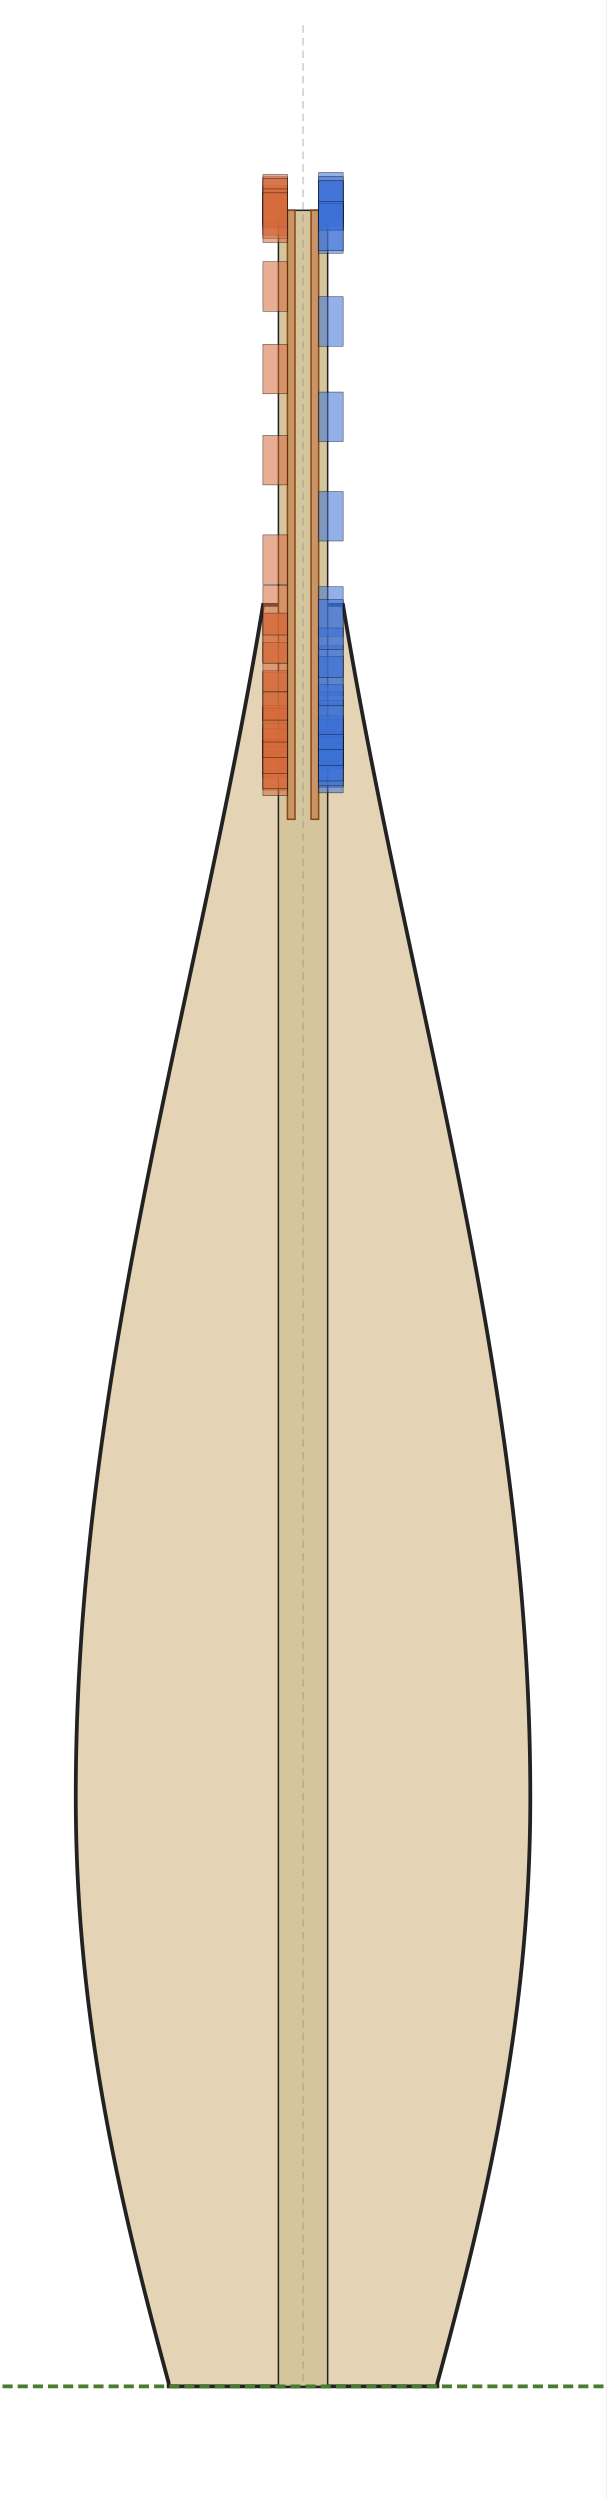
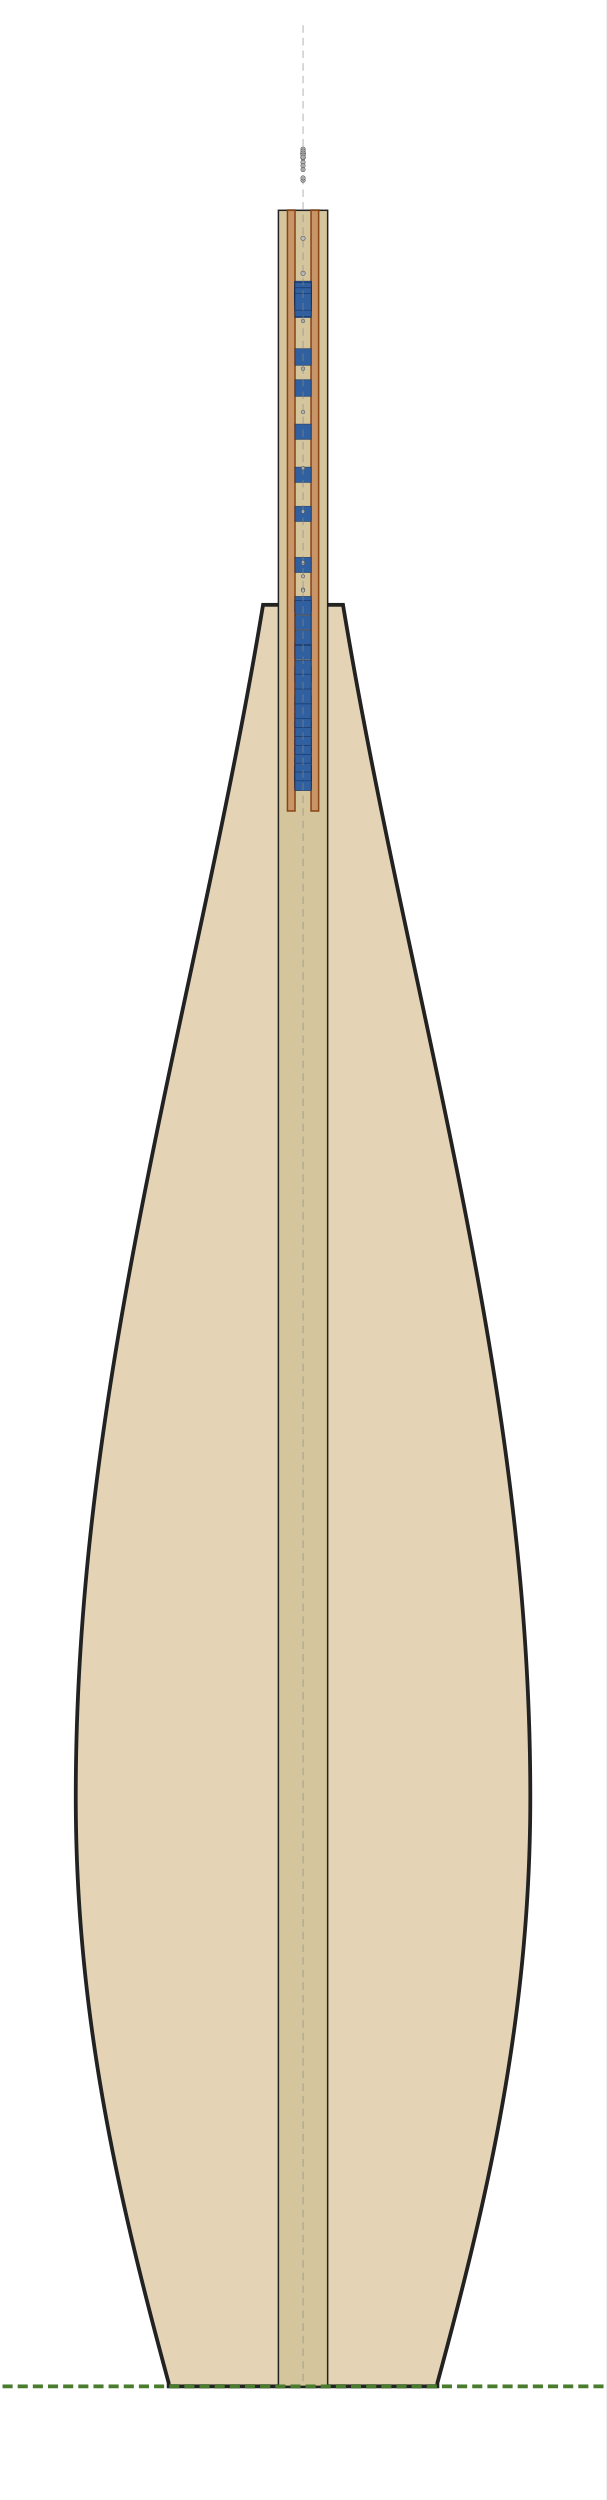
<svg xmlns="http://www.w3.org/2000/svg" viewBox="-240 -20 480 1980" preserveAspectRatio="xMidYMid meet">
  <rect x="-240" y="-20" width="480" height="1980" fill="#fff" />
  <path d="M 106.426 1870.000 L 106.426 1867.246 L 107.328 1863.917 L 108.229 1860.588 L 109.128 1857.257 L 110.026 1853.927 L 110.921 1850.596 L 111.813 1847.264 L 112.704 1843.932 L 113.592 1840.599 L 114.478 1837.266 L 115.361 1833.932 L 116.242 1830.597 L 117.120 1827.262 L 117.995 1823.926 L 118.867 1820.589 L 119.736 1817.252 L 120.602 1813.914 L 121.464 1810.575 L 122.324 1807.235 L 123.180 1803.895 L 124.033 1800.554 L 124.882 1797.211 L 125.727 1793.868 L 126.569 1790.525 L 127.407 1787.180 L 128.241 1783.834 L 129.071 1780.487 L 129.897 1777.139 L 130.719 1773.791 L 131.536 1770.441 L 132.349 1767.090 L 133.158 1763.738 L 133.963 1760.385 L 134.762 1757.031 L 135.557 1753.676 L 136.348 1750.320 L 137.133 1746.962 L 137.914 1743.604 L 138.689 1740.244 L 139.460 1736.883 L 140.225 1733.520 L 140.985 1730.157 L 141.740 1726.792 L 142.489 1723.426 L 143.233 1720.058 L 143.971 1716.689 L 144.704 1713.319 L 145.431 1709.948 L 146.152 1706.575 L 146.868 1703.200 L 147.577 1699.825 L 148.280 1696.447 L 148.978 1693.069 L 149.669 1689.689 L 150.354 1686.307 L 151.033 1682.924 L 151.705 1679.539 L 152.371 1676.153 L 153.030 1672.765 L 153.683 1669.375 L 154.329 1665.984 L 154.969 1662.592 L 155.601 1659.198 L 156.227 1655.802 L 156.846 1652.404 L 157.458 1649.005 L 158.063 1645.604 L 158.661 1642.201 L 159.251 1638.797 L 159.835 1635.391 L 160.411 1631.983 L 160.980 1628.573 L 161.541 1625.162 L 162.095 1621.749 L 162.641 1618.334 L 163.180 1614.917 L 163.711 1611.498 L 164.235 1608.078 L 164.751 1604.655 L 165.259 1601.231 L 165.759 1597.805 L 166.251 1594.377 L 166.735 1590.947 L 167.212 1587.515 L 167.680 1584.081 L 168.140 1580.646 L 168.592 1577.208 L 169.036 1573.768 L 169.471 1570.326 L 169.899 1566.883 L 170.317 1563.437 L 170.728 1559.989 L 171.130 1556.540 L 171.524 1553.088 L 171.909 1549.634 L 172.285 1546.178 L 172.653 1542.720 L 173.013 1539.260 L 173.364 1535.798 L 173.706 1532.334 L 174.039 1528.868 L 174.364 1525.399 L 174.679 1521.929 L 174.986 1518.456 L 175.284 1514.981 L 175.573 1511.504 L 175.854 1508.025 L 176.125 1504.544 L 176.387 1501.061 L 176.641 1497.575 L 176.885 1494.087 L 177.120 1490.597 L 177.346 1487.105 L 177.563 1483.611 L 177.771 1480.115 L 177.970 1476.616 L 178.159 1473.115 L 178.340 1469.612 L 178.511 1466.107 L 178.673 1462.599 L 178.825 1459.089 L 178.969 1455.577 L 179.103 1452.063 L 179.228 1448.547 L 179.343 1445.028 L 179.449 1441.507 L 179.546 1437.984 L 179.634 1434.458 L 179.712 1430.931 L 179.781 1427.401 L 179.840 1423.868 L 179.890 1420.334 L 179.931 1416.797 L 179.962 1413.258 L 179.984 1409.717 L 179.997 1406.174 L 180.000 1402.628 L 179.995 1399.080 L 179.983 1395.531 L 179.964 1391.980 L 179.938 1388.427 L 179.905 1384.873 L 179.865 1381.316 L 179.818 1377.758 L 179.763 1374.199 L 179.702 1370.638 L 179.633 1367.075 L 179.558 1363.510 L 179.475 1359.943 L 179.385 1356.375 L 179.288 1352.806 L 179.184 1349.234 L 179.074 1345.661 L 178.956 1342.086 L 178.831 1338.509 L 178.699 1334.931 L 178.560 1331.351 L 178.414 1327.769 L 178.261 1324.186 L 178.101 1320.601 L 177.934 1317.014 L 177.760 1313.426 L 177.579 1309.836 L 177.392 1306.244 L 177.197 1302.651 L 176.996 1299.056 L 176.787 1295.459 L 176.572 1291.861 L 176.350 1288.261 L 176.121 1284.660 L 175.886 1281.056 L 175.643 1277.452 L 175.394 1273.845 L 175.138 1270.237 L 174.875 1266.627 L 174.606 1263.016 L 174.330 1259.403 L 174.047 1255.789 L 173.758 1252.172 L 173.462 1248.555 L 173.160 1244.935 L 172.851 1241.314 L 172.535 1237.692 L 172.213 1234.068 L 171.884 1230.442 L 171.549 1226.815 L 171.208 1223.187 L 170.860 1219.556 L 170.505 1215.924 L 170.145 1212.291 L 169.778 1208.656 L 169.404 1205.020 L 169.025 1201.382 L 168.639 1197.743 L 168.247 1194.102 L 167.849 1190.460 L 167.444 1186.816 L 167.034 1183.171 L 166.617 1179.524 L 166.195 1175.876 L 165.766 1172.226 L 165.332 1168.575 L 164.891 1164.922 L 164.445 1161.268 L 163.992 1157.613 L 163.534 1153.956 L 163.070 1150.298 L 162.600 1146.638 L 162.125 1142.978 L 161.644 1139.315 L 161.157 1135.652 L 160.664 1131.987 L 160.166 1128.320 L 159.663 1124.652 L 159.154 1120.983 L 158.639 1117.313 L 158.119 1113.642 L 157.594 1109.969 L 157.063 1106.294 L 156.527 1102.619 L 155.986 1098.942 L 155.440 1095.264 L 154.888 1091.585 L 154.332 1087.904 L 153.770 1084.223 L 153.203 1080.540 L 152.631 1076.856 L 152.054 1073.170 L 151.473 1069.484 L 150.886 1065.796 L 150.295 1062.107 L 149.699 1058.417 L 149.098 1054.726 L 148.493 1051.034 L 147.883 1047.341 L 147.268 1043.646 L 146.649 1039.951 L 146.025 1036.254 L 145.397 1032.557 L 144.765 1028.858 L 144.128 1025.158 L 143.487 1021.457 L 142.842 1017.756 L 142.192 1014.053 L 141.539 1010.349 L 140.881 1006.644 L 140.220 1002.939 L 139.554 999.232 L 138.884 995.524 L 138.211 991.816 L 137.534 988.106 L 136.853 984.396 L 136.168 980.685 L 135.480 976.972 L 134.788 973.259 L 134.093 969.546 L 133.394 965.831 L 132.692 962.115 L 131.986 958.399 L 131.277 954.682 L 130.565 950.964 L 129.849 947.245 L 129.131 943.526 L 128.409 939.806 L 127.684 936.085 L 126.957 932.363 L 126.226 928.641 L 125.493 924.918 L 124.756 921.194 L 124.017 917.470 L 123.276 913.745 L 122.531 910.019 L 121.785 906.293 L 121.035 902.566 L 120.283 898.839 L 119.529 895.111 L 118.773 891.382 L 118.014 887.653 L 117.253 883.923 L 116.489 880.193 L 115.724 876.462 L 114.957 872.731 L 114.188 868.999 L 113.416 865.267 L 112.643 861.535 L 111.868 857.802 L 111.092 854.068 L 110.314 850.335 L 109.534 846.600 L 108.752 842.866 L 107.970 839.131 L 107.185 835.396 L 106.400 831.660 L 105.613 827.924 L 104.825 824.188 L 104.035 820.452 L 103.245 816.715 L 102.453 812.978 L 101.661 809.241 L 100.867 805.503 L 100.073 801.766 L 99.278 798.028 L 98.482 794.290 L 97.686 790.552 L 96.889 786.813 L 96.091 783.075 L 95.293 779.336 L 94.495 775.598 L 93.696 771.859 L 92.897 768.120 L 92.097 764.381 L 91.298 760.642 L 90.498 756.903 L 89.698 753.164 L 88.899 749.425 L 88.099 745.686 L 87.300 741.947 L 86.501 738.209 L 85.702 734.470 L 84.903 730.731 L 84.105 726.993 L 83.307 723.254 L 82.510 719.516 L 81.713 715.777 L 80.917 712.039 L 80.122 708.302 L 79.328 704.564 L 78.534 700.826 L 77.741 697.089 L 76.950 693.352 L 76.159 689.615 L 75.369 685.879 L 74.581 682.142 L 73.794 678.406 L 73.008 674.671 L 72.223 670.935 L 71.440 667.200 L 70.658 663.466 L 69.878 659.732 L 69.099 655.998 L 68.322 652.264 L 67.547 648.531 L 66.774 644.798 L 66.002 641.066 L 65.232 637.334 L 64.464 633.603 L 63.699 629.872 L 62.935 626.142 L 62.173 622.412 L 61.414 618.683 L 60.657 614.954 L 59.902 611.226 L 59.149 607.499 L 58.399 603.772 L 57.652 600.045 L 56.907 596.319 L 56.165 592.594 L 55.425 588.870 L 54.688 585.146 L 53.954 581.423 L 53.223 577.700 L 52.494 573.978 L 51.769 570.257 L 51.046 566.537 L 50.327 562.817 L 49.611 559.098 L 48.898 555.380 L 48.188 551.663 L 47.481 547.946 L 46.778 544.231 L 46.079 540.516 L 45.382 536.802 L 44.690 533.089 L 44.000 529.376 L 43.315 525.665 L 42.633 521.954 L 41.955 518.244 L 41.281 514.536 L 40.610 510.828 L 39.944 507.121 L 39.281 503.415 L 38.623 499.710 L 37.968 496.006 L 37.318 492.303 L 36.671 488.601 L 36.029 484.900 L 35.391 481.200 L 34.758 477.501 L 34.129 473.803 L 33.504 470.106 L 32.884 466.410 L 32.268 462.716 L 31.657 459.022 L -31.657 459.022 L -32.268 462.716 L -32.884 466.410 L -33.504 470.106 L -34.129 473.803 L -34.758 477.501 L -35.391 481.200 L -36.029 484.900 L -36.671 488.601 L -37.318 492.303 L -37.968 496.006 L -38.623 499.710 L -39.281 503.415 L -39.944 507.121 L -40.610 510.828 L -41.281 514.536 L -41.955 518.244 L -42.633 521.954 L -43.315 525.665 L -44.000 529.376 L -44.690 533.089 L -45.382 536.802 L -46.079 540.516 L -46.778 544.231 L -47.481 547.946 L -48.188 551.663 L -48.898 555.380 L -49.611 559.098 L -50.327 562.817 L -51.046 566.537 L -51.769 570.257 L -52.494 573.978 L -53.223 577.700 L -53.954 581.423 L -54.688 585.146 L -55.425 588.870 L -56.165 592.594 L -56.907 596.319 L -57.652 600.045 L -58.399 603.772 L -59.149 607.499 L -59.902 611.226 L -60.657 614.954 L -61.414 618.683 L -62.173 622.412 L -62.935 626.142 L -63.699 629.872 L -64.464 633.603 L -65.232 637.334 L -66.002 641.066 L -66.774 644.798 L -67.547 648.531 L -68.322 652.264 L -69.099 655.998 L -69.878 659.732 L -70.658 663.466 L -71.440 667.200 L -72.223 670.935 L -73.008 674.671 L -73.794 678.406 L -74.581 682.142 L -75.369 685.879 L -76.159 689.615 L -76.950 693.352 L -77.741 697.089 L -78.534 700.826 L -79.328 704.564 L -80.122 708.302 L -80.917 712.039 L -81.713 715.777 L -82.510 719.516 L -83.307 723.254 L -84.105 726.993 L -84.903 730.731 L -85.702 734.470 L -86.501 738.209 L -87.300 741.947 L -88.099 745.686 L -88.899 749.425 L -89.698 753.164 L -90.498 756.903 L -91.298 760.642 L -92.097 764.381 L -92.897 768.120 L -93.696 771.859 L -94.495 775.598 L -95.293 779.336 L -96.091 783.075 L -96.889 786.813 L -97.686 790.552 L -98.482 794.290 L -99.278 798.028 L -100.073 801.766 L -100.867 805.503 L -101.661 809.241 L -102.453 812.978 L -103.245 816.715 L -104.035 820.452 L -104.825 824.188 L -105.613 827.924 L -106.400 831.660 L -107.185 835.396 L -107.970 839.131 L -108.752 842.866 L -109.534 846.600 L -110.314 850.335 L -111.092 854.068 L -111.868 857.802 L -112.643 861.535 L -113.416 865.267 L -114.188 868.999 L -114.957 872.731 L -115.724 876.462 L -116.489 880.193 L -117.253 883.923 L -118.014 887.653 L -118.773 891.382 L -119.529 895.111 L -120.283 898.839 L -121.035 902.566 L -121.785 906.293 L -122.531 910.019 L -123.276 913.745 L -124.017 917.470 L -124.756 921.194 L -125.493 924.918 L -126.226 928.641 L -126.957 932.363 L -127.684 936.085 L -128.409 939.806 L -129.131 943.526 L -129.849 947.245 L -130.565 950.964 L -131.277 954.682 L -131.986 958.399 L -132.692 962.115 L -133.394 965.831 L -134.093 969.546 L -134.788 973.259 L -135.480 976.972 L -136.168 980.685 L -136.853 984.396 L -137.534 988.106 L -138.211 991.816 L -138.884 995.524 L -139.554 999.232 L -140.220 1002.939 L -140.881 1006.644 L -141.539 1010.349 L -142.192 1014.053 L -142.842 1017.756 L -143.487 1021.457 L -144.128 1025.158 L -144.765 1028.858 L -145.397 1032.557 L -146.025 1036.254 L -146.649 1039.951 L -147.268 1043.646 L -147.883 1047.341 L -148.493 1051.034 L -149.098 1054.726 L -149.699 1058.417 L -150.295 1062.107 L -150.886 1065.796 L -151.473 1069.484 L -152.054 1073.170 L -152.631 1076.856 L -153.203 1080.540 L -153.770 1084.223 L -154.332 1087.904 L -154.888 1091.585 L -155.440 1095.264 L -155.986 1098.942 L -156.527 1102.619 L -157.063 1106.294 L -157.594 1109.969 L -158.119 1113.642 L -158.639 1117.313 L -159.154 1120.983 L -159.663 1124.652 L -160.166 1128.320 L -160.664 1131.987 L -161.157 1135.652 L -161.644 1139.315 L -162.125 1142.978 L -162.600 1146.638 L -163.070 1150.298 L -163.534 1153.956 L -163.992 1157.613 L -164.445 1161.268 L -164.891 1164.922 L -165.332 1168.575 L -165.766 1172.226 L -166.195 1175.876 L -166.617 1179.524 L -167.034 1183.171 L -167.444 1186.816 L -167.849 1190.460 L -168.247 1194.102 L -168.639 1197.743 L -169.025 1201.382 L -169.404 1205.020 L -169.778 1208.656 L -170.145 1212.291 L -170.505 1215.924 L -170.860 1219.556 L -171.208 1223.187 L -171.549 1226.815 L -171.884 1230.442 L -172.213 1234.068 L -172.535 1237.692 L -172.851 1241.314 L -173.160 1244.935 L -173.462 1248.555 L -173.758 1252.172 L -174.047 1255.789 L -174.330 1259.403 L -174.606 1263.016 L -174.875 1266.627 L -175.138 1270.237 L -175.394 1273.845 L -175.643 1277.452 L -175.886 1281.056 L -176.121 1284.660 L -176.350 1288.261 L -176.572 1291.861 L -176.787 1295.459 L -176.996 1299.056 L -177.197 1302.651 L -177.392 1306.244 L -177.579 1309.836 L -177.760 1313.426 L -177.934 1317.014 L -178.101 1320.601 L -178.261 1324.186 L -178.414 1327.769 L -178.560 1331.351 L -178.699 1334.931 L -178.831 1338.509 L -178.956 1342.086 L -179.074 1345.661 L -179.184 1349.234 L -179.288 1352.806 L -179.385 1356.375 L -179.475 1359.943 L -179.558 1363.510 L -179.633 1367.075 L -179.702 1370.638 L -179.763 1374.199 L -179.818 1377.758 L -179.865 1381.316 L -179.905 1384.873 L -179.938 1388.427 L -179.964 1391.980 L -179.983 1395.531 L -179.995 1399.080 L -180.000 1402.628 L -179.997 1406.174 L -179.984 1409.717 L -179.962 1413.258 L -179.931 1416.797 L -179.890 1420.334 L -179.840 1423.868 L -179.781 1427.401 L -179.712 1430.931 L -179.634 1434.458 L -179.546 1437.984 L -179.449 1441.507 L -179.343 1445.028 L -179.228 1448.547 L -179.103 1452.063 L -178.969 1455.577 L -178.825 1459.089 L -178.673 1462.599 L -178.511 1466.107 L -178.340 1469.612 L -178.159 1473.115 L -177.970 1476.616 L -177.771 1480.115 L -177.563 1483.611 L -177.346 1487.105 L -177.120 1490.597 L -176.885 1494.087 L -176.641 1497.575 L -176.387 1501.061 L -176.125 1504.544 L -175.854 1508.025 L -175.573 1511.504 L -175.284 1514.981 L -174.986 1518.456 L -174.679 1521.929 L -174.364 1525.399 L -174.039 1528.868 L -173.706 1532.334 L -173.364 1535.798 L -173.013 1539.260 L -172.653 1542.720 L -172.285 1546.178 L -171.909 1549.634 L -171.524 1553.088 L -171.130 1556.540 L -170.728 1559.989 L -170.317 1563.437 L -169.899 1566.883 L -169.471 1570.326 L -169.036 1573.768 L -168.592 1577.208 L -168.140 1580.646 L -167.680 1584.081 L -167.212 1587.515 L -166.735 1590.947 L -166.251 1594.377 L -165.759 1597.805 L -165.259 1601.231 L -164.751 1604.655 L -164.235 1608.078 L -163.711 1611.498 L -163.180 1614.917 L -162.641 1618.334 L -162.095 1621.749 L -161.541 1625.162 L -160.980 1628.573 L -160.411 1631.983 L -159.835 1635.391 L -159.251 1638.797 L -158.661 1642.201 L -158.063 1645.604 L -157.458 1649.005 L -156.846 1652.404 L -156.227 1655.802 L -155.601 1659.198 L -154.969 1662.592 L -154.329 1665.984 L -153.683 1669.375 L -153.030 1672.765 L -152.371 1676.153 L -151.705 1679.539 L -151.033 1682.924 L -150.354 1686.307 L -149.669 1689.689 L -148.978 1693.069 L -148.280 1696.447 L -147.577 1699.825 L -146.868 1703.200 L -146.152 1706.575 L -145.431 1709.948 L -144.704 1713.319 L -143.971 1716.689 L -143.233 1720.058 L -142.489 1723.426 L -141.740 1726.792 L -140.985 1730.157 L -140.225 1733.520 L -139.460 1736.883 L -138.689 1740.244 L -137.914 1743.604 L -137.133 1746.962 L -136.348 1750.320 L -135.557 1753.676 L -134.762 1757.031 L -133.963 1760.385 L -133.158 1763.738 L -132.349 1767.090 L -131.536 1770.441 L -130.719 1773.791 L -129.897 1777.139 L -129.071 1780.487 L -128.241 1783.834 L -127.407 1787.180 L -126.569 1790.525 L -125.727 1793.868 L -124.882 1797.211 L -124.033 1800.554 L -123.180 1803.895 L -122.324 1807.235 L -121.464 1810.575 L -120.602 1813.914 L -119.736 1817.252 L -118.867 1820.589 L -117.995 1823.926 L -117.120 1827.262 L -116.242 1830.597 L -115.361 1833.932 L -114.478 1837.266 L -113.592 1840.599 L -112.704 1843.932 L -111.813 1847.264 L -110.921 1850.596 L -110.026 1853.927 L -109.128 1857.257 L -108.229 1860.588 L -107.328 1863.917 L -106.426 1867.246 L -106.426 1870.000 Z" fill="#e4d4b5" stroke="#222" stroke-width="3.0" />
  <rect x="-19.500" y="146.563" width="39.000" height="1723.437" fill="#d4c59c" stroke="#222" stroke-width="1.2" />
  <line x1="-250" y1="1870.000" x2="250" y2="1870.000" stroke="#4a7c2e" stroke-width="3.0" stroke-dasharray="8 4" />
-   <rect x="6.350" y="146.563" width="6.000" height="482.323" fill="#c79568" stroke="#8b4513" stroke-width="1.2" />
-   <rect x="-12.350" y="146.563" width="6.000" height="482.323" fill="#c79568" stroke="#8b4513" stroke-width="1.2" />
-   <rect x="-31.750" y="126.963" width="19.400" height="39.200" fill="#d46a3a" fill-opacity="0.55" stroke="#000" stroke-width="0.3" />
-   <rect x="12.350" y="123.509" width="19.400" height="39.200" fill="#3a6fd4" fill-opacity="0.55" stroke="#000" stroke-width="0.3" />
-   <rect x="-31.750" y="120.054" width="19.400" height="39.200" fill="#d46a3a" fill-opacity="0.55" stroke="#000" stroke-width="0.3" />
-   <rect x="12.350" y="116.600" width="19.400" height="39.200" fill="#3a6fd4" fill-opacity="0.55" stroke="#000" stroke-width="0.3" />
-   <rect x="-31.750" y="118.175" width="19.400" height="39.200" fill="#d46a3a" fill-opacity="0.55" stroke="#000" stroke-width="0.3" />
-   <rect x="12.350" y="119.775" width="19.400" height="39.200" fill="#3a6fd4" fill-opacity="0.55" stroke="#000" stroke-width="0.3" />
-   <rect x="-31.750" y="121.375" width="19.400" height="39.200" fill="#d46a3a" fill-opacity="0.55" stroke="#000" stroke-width="0.3" />
-   <rect x="12.350" y="122.975" width="19.400" height="39.200" fill="#3a6fd4" fill-opacity="0.55" stroke="#000" stroke-width="0.3" />
-   <rect x="-31.750" y="129.630" width="19.400" height="39.200" fill="#d46a3a" fill-opacity="0.55" stroke="#000" stroke-width="0.3" />
-   <rect x="12.350" y="141.314" width="19.400" height="39.200" fill="#3a6fd4" fill-opacity="0.55" stroke="#000" stroke-width="0.3" />
-   <rect x="-31.750" y="132.780" width="19.400" height="39.200" fill="#d46a3a" fill-opacity="0.55" stroke="#000" stroke-width="0.3" />
-   <rect x="12.350" y="139.435" width="19.400" height="39.200" fill="#3a6fd4" fill-opacity="0.55" stroke="#000" stroke-width="0.3" />
-   <rect x="-31.750" y="187.288" width="19.400" height="39.200" fill="#d46a3a" fill-opacity="0.55" stroke="#000" stroke-width="0.3" />
-   <rect x="12.350" y="214.974" width="19.400" height="39.200" fill="#3a6fd4" fill-opacity="0.55" stroke="#000" stroke-width="0.3" />
-   <rect x="-31.750" y="252.719" width="19.400" height="39.200" fill="#d46a3a" fill-opacity="0.55" stroke="#000" stroke-width="0.3" />
-   <rect x="12.350" y="290.488" width="19.400" height="39.200" fill="#3a6fd4" fill-opacity="0.55" stroke="#000" stroke-width="0.3" />
-   <rect x="-31.750" y="324.855" width="19.400" height="39.200" fill="#d46a3a" fill-opacity="0.55" stroke="#000" stroke-width="0.3" />
-   <rect x="12.350" y="369.279" width="19.400" height="39.200" fill="#3a6fd4" fill-opacity="0.55" stroke="#000" stroke-width="0.3" />
-   <rect x="-31.750" y="403.645" width="19.400" height="39.200" fill="#d46a3a" fill-opacity="0.55" stroke="#000" stroke-width="0.3" />
-   <rect x="12.350" y="444.666" width="19.400" height="39.200" fill="#3a6fd4" fill-opacity="0.55" stroke="#000" stroke-width="0.3" />
-   <rect x="-31.750" y="465.520" width="19.400" height="39.200" fill="#d46a3a" fill-opacity="0.55" stroke="#000" stroke-width="0.3" />
-   <rect x="12.350" y="491.428" width="19.400" height="39.200" fill="#3a6fd4" fill-opacity="0.55" stroke="#000" stroke-width="0.3" />
-   <rect x="-31.750" y="512.256" width="19.400" height="39.200" fill="#d46a3a" fill-opacity="0.55" stroke="#000" stroke-width="0.3" />
-   <rect x="12.350" y="528.029" width="19.400" height="39.200" fill="#3a6fd4" fill-opacity="0.55" stroke="#000" stroke-width="0.3" />
-   <rect x="-31.750" y="538.799" width="19.400" height="39.200" fill="#d46a3a" fill-opacity="0.55" stroke="#000" stroke-width="0.3" />
-   <rect x="12.350" y="549.543" width="19.400" height="39.200" fill="#3a6fd4" fill-opacity="0.55" stroke="#000" stroke-width="0.3" />
-   <rect x="-31.750" y="556.884" width="19.400" height="39.200" fill="#d46a3a" fill-opacity="0.55" stroke="#000" stroke-width="0.3" />
-   <rect x="12.350" y="564.199" width="19.400" height="39.200" fill="#3a6fd4" fill-opacity="0.55" stroke="#000" stroke-width="0.3" />
-   <rect x="-31.750" y="566.485" width="19.400" height="39.200" fill="#d46a3a" fill-opacity="0.55" stroke="#000" stroke-width="0.3" />
-   <rect x="12.350" y="568.771" width="19.400" height="39.200" fill="#3a6fd4" fill-opacity="0.55" stroke="#000" stroke-width="0.3" />
-   <rect x="-31.750" y="571.057" width="19.400" height="39.200" fill="#d46a3a" fill-opacity="0.55" stroke="#000" stroke-width="0.3" />
-   <rect x="12.350" y="563.234" width="19.400" height="39.200" fill="#3a6fd4" fill-opacity="0.55" stroke="#000" stroke-width="0.3" />
-   <rect x="-31.750" y="565.520" width="19.400" height="39.200" fill="#d46a3a" fill-opacity="0.55" stroke="#000" stroke-width="0.3" />
-   <rect x="12.350" y="559.347" width="19.400" height="39.200" fill="#3a6fd4" fill-opacity="0.55" stroke="#000" stroke-width="0.3" />
-   <rect x="-31.750" y="553.175" width="19.400" height="39.200" fill="#d46a3a" fill-opacity="0.55" stroke="#000" stroke-width="0.3" />
-   <rect x="12.350" y="547.003" width="19.400" height="39.200" fill="#3a6fd4" fill-opacity="0.55" stroke="#000" stroke-width="0.3" />
-   <rect x="-31.750" y="540.831" width="19.400" height="39.200" fill="#d46a3a" fill-opacity="0.55" stroke="#000" stroke-width="0.3" />
-   <rect x="12.350" y="534.659" width="19.400" height="39.200" fill="#3a6fd4" fill-opacity="0.55" stroke="#000" stroke-width="0.3" />
-   <rect x="-31.750" y="528.486" width="19.400" height="39.200" fill="#d46a3a" fill-opacity="0.55" stroke="#000" stroke-width="0.3" />
-   <rect x="12.350" y="522.289" width="19.400" height="39.200" fill="#3a6fd4" fill-opacity="0.55" stroke="#000" stroke-width="0.3" />
-   <rect x="-31.750" y="511.087" width="19.400" height="39.200" fill="#d46a3a" fill-opacity="0.55" stroke="#000" stroke-width="0.3" />
-   <rect x="12.350" y="499.835" width="19.400" height="39.200" fill="#3a6fd4" fill-opacity="0.55" stroke="#000" stroke-width="0.3" />
-   <rect x="-31.750" y="488.634" width="19.400" height="39.200" fill="#d46a3a" fill-opacity="0.55" stroke="#000" stroke-width="0.3" />
-   <rect x="12.350" y="477.382" width="19.400" height="39.200" fill="#3a6fd4" fill-opacity="0.55" stroke="#000" stroke-width="0.3" />
-   <rect x="-31.750" y="466.180" width="19.400" height="39.200" fill="#d46a3a" fill-opacity="0.55" stroke="#000" stroke-width="0.3" />
-   <rect x="12.350" y="454.953" width="19.400" height="39.200" fill="#3a6fd4" fill-opacity="0.55" stroke="#000" stroke-width="0.3" />
-   <rect x="-31.750" y="443.727" width="19.400" height="39.200" fill="#d46a3a" fill-opacity="0.55" stroke="#000" stroke-width="0.3" />
+   <rect x="6.350" y="146.563" width="6.000" height="475.738" fill="#c79568" stroke="#8b4513" stroke-width="1.2" />
+   <rect x="-12.350" y="146.563" width="6.000" height="475.738" fill="#c79568" stroke="#8b4513" stroke-width="1.2" />
+   <rect x="-6.350" y="217.590" width="12.700" height="14.000" fill="#3060a0" stroke="#102a55" stroke-width="0.4" />
+   <circle cx="0" cy="108.463" r="1.750" fill="#bbbbbb" stroke="#444" stroke-width="0.4" />
+   <rect x="-6.350" y="212.719" width="12.700" height="14.000" fill="#3060a0" stroke="#102a55" stroke-width="0.4" />
+   <circle cx="0" cy="105.009" r="1.750" fill="#bbbbbb" stroke="#444" stroke-width="0.4" />
+   <rect x="-6.350" y="207.847" width="12.700" height="14.000" fill="#3060a0" stroke="#102a55" stroke-width="0.4" />
+   <circle cx="0" cy="101.554" r="1.750" fill="#bbbbbb" stroke="#444" stroke-width="0.4" />
+   <rect x="-6.350" y="202.975" width="12.700" height="14.000" fill="#3060a0" stroke="#102a55" stroke-width="0.4" />
+   <circle cx="0" cy="98.100" r="1.750" fill="#bbbbbb" stroke="#444" stroke-width="0.4" />
+   <rect x="-6.350" y="202.850" width="12.700" height="14.000" fill="#3060a0" stroke="#102a55" stroke-width="0.4" />
+   <circle cx="0" cy="99.675" r="1.750" fill="#bbbbbb" stroke="#444" stroke-width="0.4" />
+   <rect x="-6.350" y="202.749" width="12.700" height="14.000" fill="#3060a0" stroke="#102a55" stroke-width="0.4" />
+   <circle cx="0" cy="101.275" r="1.750" fill="#bbbbbb" stroke="#444" stroke-width="0.4" />
+   <rect x="-6.350" y="202.648" width="12.700" height="14.000" fill="#3060a0" stroke="#102a55" stroke-width="0.4" />
+   <circle cx="0" cy="102.875" r="1.750" fill="#bbbbbb" stroke="#444" stroke-width="0.4" />
+   <rect x="-6.350" y="203.548" width="12.700" height="13.000" fill="#3060a0" stroke="#102a55" stroke-width="0.4" />
+   <circle cx="0" cy="104.475" r="1.750" fill="#bbbbbb" stroke="#444" stroke-width="0.4" />
+   <rect x="-6.350" y="208.218" width="12.700" height="13.000" fill="#3060a0" stroke="#102a55" stroke-width="0.4" />
+   <circle cx="0" cy="111.130" r="1.750" fill="#bbbbbb" stroke="#444" stroke-width="0.4" />
+   <rect x="-6.350" y="217.635" width="12.700" height="13.000" fill="#3060a0" stroke="#102a55" stroke-width="0.4" />
+   <circle cx="0" cy="122.814" r="1.750" fill="#bbbbbb" stroke="#444" stroke-width="0.4" />
+   <rect x="-6.350" y="207.968" width="12.700" height="13.000" fill="#3060a0" stroke="#102a55" stroke-width="0.4" />
+   <circle cx="0" cy="114.280" r="1.750" fill="#bbbbbb" stroke="#444" stroke-width="0.4" />
+   <rect x="-6.350" y="212.639" width="12.700" height="13.000" fill="#3060a0" stroke="#102a55" stroke-width="0.4" />
+   <circle cx="0" cy="120.935" r="1.750" fill="#bbbbbb" stroke="#444" stroke-width="0.4" />
+   <rect x="-6.350" y="256.241" width="12.700" height="13.000" fill="#3060a0" stroke="#102a55" stroke-width="0.4" />
+   <circle cx="0" cy="168.788" r="1.750" fill="#bbbbbb" stroke="#444" stroke-width="0.4" />
+   <rect x="-6.350" y="280.809" width="12.700" height="13.000" fill="#3060a0" stroke="#102a55" stroke-width="0.4" />
+   <circle cx="0" cy="196.474" r="1.750" fill="#bbbbbb" stroke="#444" stroke-width="0.4" />
+   <rect x="-6.350" y="315.870" width="12.700" height="12.000" fill="#3060a0" stroke="#102a55" stroke-width="0.4" />
+   <circle cx="0" cy="234.219" r="1.425" fill="#bbbbbb" stroke="#444" stroke-width="0.4" />
+   <rect x="-6.350" y="349.954" width="12.700" height="12.000" fill="#3060a0" stroke="#102a55" stroke-width="0.4" />
+   <circle cx="0" cy="271.988" r="1.425" fill="#bbbbbb" stroke="#444" stroke-width="0.4" />
+   <rect x="-6.350" y="380.919" width="12.700" height="12.000" fill="#3060a0" stroke="#102a55" stroke-width="0.4" />
+   <circle cx="0" cy="306.355" r="1.425" fill="#bbbbbb" stroke="#444" stroke-width="0.4" />
+   <rect x="-6.350" y="421.376" width="12.700" height="12.000" fill="#3060a0" stroke="#102a55" stroke-width="0.4" />
+   <circle cx="0" cy="350.779" r="1.425" fill="#bbbbbb" stroke="#444" stroke-width="0.4" />
+   <rect x="-6.350" y="452.341" width="12.700" height="12.000" fill="#3060a0" stroke="#102a55" stroke-width="0.4" />
+   <circle cx="0" cy="385.145" r="1.425" fill="#bbbbbb" stroke="#444" stroke-width="0.4" />
+   <rect x="-6.350" y="489.678" width="12.700" height="12.000" fill="#3060a0" stroke="#102a55" stroke-width="0.4" />
+   <circle cx="0" cy="426.166" r="1.425" fill="#bbbbbb" stroke="#444" stroke-width="0.4" />
+   <rect x="-6.350" y="507.981" width="12.700" height="12.000" fill="#3060a0" stroke="#102a55" stroke-width="0.4" />
+   <circle cx="0" cy="447.020" r="1.425" fill="#bbbbbb" stroke="#444" stroke-width="0.4" />
+   <rect x="-6.350" y="531.054" width="12.700" height="12.000" fill="#3060a0" stroke="#102a55" stroke-width="0.4" />
+   <circle cx="0" cy="472.928" r="1.425" fill="#bbbbbb" stroke="#444" stroke-width="0.4" />
+   <rect x="-6.350" y="549.332" width="12.700" height="12.000" fill="#3060a0" stroke="#102a55" stroke-width="0.4" />
+   <circle cx="0" cy="493.756" r="1.425" fill="#bbbbbb" stroke="#444" stroke-width="0.4" />
+   <rect x="-6.350" y="562.838" width="12.700" height="12.000" fill="#3060a0" stroke="#102a55" stroke-width="0.4" />
+   <circle cx="0" cy="509.529" r="1.425" fill="#bbbbbb" stroke="#444" stroke-width="0.4" />
+   <rect x="-6.350" y="571.623" width="12.700" height="12.000" fill="#3060a0" stroke="#102a55" stroke-width="0.4" />
+   <circle cx="0" cy="520.299" r="1.425" fill="#bbbbbb" stroke="#444" stroke-width="0.4" />
+   <rect x="-6.350" y="580.383" width="12.700" height="12.000" fill="#3060a0" stroke="#102a55" stroke-width="0.4" />
+   <circle cx="0" cy="531.043" r="1.425" fill="#bbbbbb" stroke="#444" stroke-width="0.4" />
+   <rect x="-6.350" y="586.023" width="12.700" height="12.000" fill="#3060a0" stroke="#102a55" stroke-width="0.4" />
+   <circle cx="0" cy="538.384" r="1.425" fill="#bbbbbb" stroke="#444" stroke-width="0.4" />
+   <rect x="-6.350" y="591.639" width="12.700" height="12.000" fill="#3060a0" stroke="#102a55" stroke-width="0.4" />
+   <circle cx="0" cy="545.699" r="1.425" fill="#bbbbbb" stroke="#444" stroke-width="0.4" />
+   <rect x="-6.350" y="592.508" width="12.700" height="12.000" fill="#3060a0" stroke="#102a55" stroke-width="0.4" />
+   <circle cx="0" cy="547.985" r="1.425" fill="#bbbbbb" stroke="#444" stroke-width="0.4" />
+   <rect x="-6.350" y="593.377" width="12.700" height="12.000" fill="#3060a0" stroke="#102a55" stroke-width="0.4" />
+   <circle cx="0" cy="550.271" r="1.425" fill="#bbbbbb" stroke="#444" stroke-width="0.4" />
+   <rect x="-6.350" y="594.246" width="12.700" height="12.000" fill="#3060a0" stroke="#102a55" stroke-width="0.4" />
+   <circle cx="0" cy="552.557" r="1.425" fill="#bbbbbb" stroke="#444" stroke-width="0.4" />
+   <rect x="-6.350" y="585.573" width="12.700" height="12.000" fill="#3060a0" stroke="#102a55" stroke-width="0.4" />
+   <circle cx="0" cy="544.734" r="1.425" fill="#bbbbbb" stroke="#444" stroke-width="0.4" />
+   <rect x="-6.350" y="586.442" width="12.700" height="12.000" fill="#3060a0" stroke="#102a55" stroke-width="0.4" />
+   <circle cx="0" cy="547.020" r="1.425" fill="#bbbbbb" stroke="#444" stroke-width="0.4" />
+   <rect x="-6.350" y="579.418" width="12.700" height="12.000" fill="#3060a0" stroke="#102a55" stroke-width="0.4" />
+   <circle cx="0" cy="540.847" r="1.425" fill="#bbbbbb" stroke="#444" stroke-width="0.4" />
+   <rect x="-6.350" y="572.395" width="12.700" height="12.000" fill="#3060a0" stroke="#102a55" stroke-width="0.4" />
+   <circle cx="0" cy="534.675" r="1.425" fill="#bbbbbb" stroke="#444" stroke-width="0.4" />
+   <rect x="-6.350" y="565.373" width="12.700" height="12.000" fill="#3060a0" stroke="#102a55" stroke-width="0.4" />
+   <circle cx="0" cy="528.503" r="1.425" fill="#bbbbbb" stroke="#444" stroke-width="0.4" />
+   <rect x="-6.350" y="558.350" width="12.700" height="12.000" fill="#3060a0" stroke="#102a55" stroke-width="0.4" />
+   <circle cx="0" cy="522.331" r="1.425" fill="#bbbbbb" stroke="#444" stroke-width="0.4" />
+   <rect x="-6.350" y="551.329" width="12.700" height="12.000" fill="#3060a0" stroke="#102a55" stroke-width="0.4" />
+   <circle cx="0" cy="516.159" r="1.425" fill="#bbbbbb" stroke="#444" stroke-width="0.4" />
+   <rect x="-6.350" y="544.305" width="12.700" height="12.000" fill="#3060a0" stroke="#102a55" stroke-width="0.4" />
+   <circle cx="0" cy="509.986" r="1.425" fill="#bbbbbb" stroke="#444" stroke-width="0.4" />
+   <rect x="-6.350" y="537.258" width="12.700" height="12.000" fill="#3060a0" stroke="#102a55" stroke-width="0.4" />
+   <circle cx="0" cy="503.789" r="1.425" fill="#bbbbbb" stroke="#444" stroke-width="0.4" />
+   <rect x="-6.350" y="525.489" width="12.700" height="12.000" fill="#3060a0" stroke="#102a55" stroke-width="0.4" />
+   <circle cx="0" cy="492.587" r="1.425" fill="#bbbbbb" stroke="#444" stroke-width="0.4" />
+   <rect x="-6.350" y="513.671" width="12.700" height="12.000" fill="#3060a0" stroke="#102a55" stroke-width="0.4" />
+   <circle cx="0" cy="481.335" r="1.425" fill="#bbbbbb" stroke="#444" stroke-width="0.4" />
+   <rect x="-6.350" y="502.902" width="12.700" height="11.000" fill="#3060a0" stroke="#102a55" stroke-width="0.4" />
+   <circle cx="0" cy="470.134" r="1.350" fill="#bbbbbb" stroke="#444" stroke-width="0.4" />
+   <rect x="-6.350" y="491.084" width="12.700" height="11.000" fill="#3060a0" stroke="#102a55" stroke-width="0.4" />
+   <circle cx="0" cy="458.882" r="1.350" fill="#bbbbbb" stroke="#444" stroke-width="0.4" />
+   <rect x="-6.350" y="479.315" width="12.700" height="11.000" fill="#3060a0" stroke="#102a55" stroke-width="0.4" />
+   <circle cx="0" cy="447.680" r="1.350" fill="#bbbbbb" stroke="#444" stroke-width="0.4" />
+   <rect x="-6.350" y="467.520" width="12.700" height="11.000" fill="#3060a0" stroke="#102a55" stroke-width="0.4" />
+   <circle cx="0" cy="436.453" r="1.350" fill="#bbbbbb" stroke="#444" stroke-width="0.4" />
+   <rect x="-6.350" y="455.728" width="12.700" height="11.000" fill="#3060a0" stroke="#102a55" stroke-width="0.4" />
+   <circle cx="0" cy="425.227" r="1.350" fill="#bbbbbb" stroke="#444" stroke-width="0.4" />
  <line x1="0" y1="0" x2="0" y2="1870.000" stroke="#888" stroke-width="0.5" stroke-dasharray="6 4" />
</svg>
